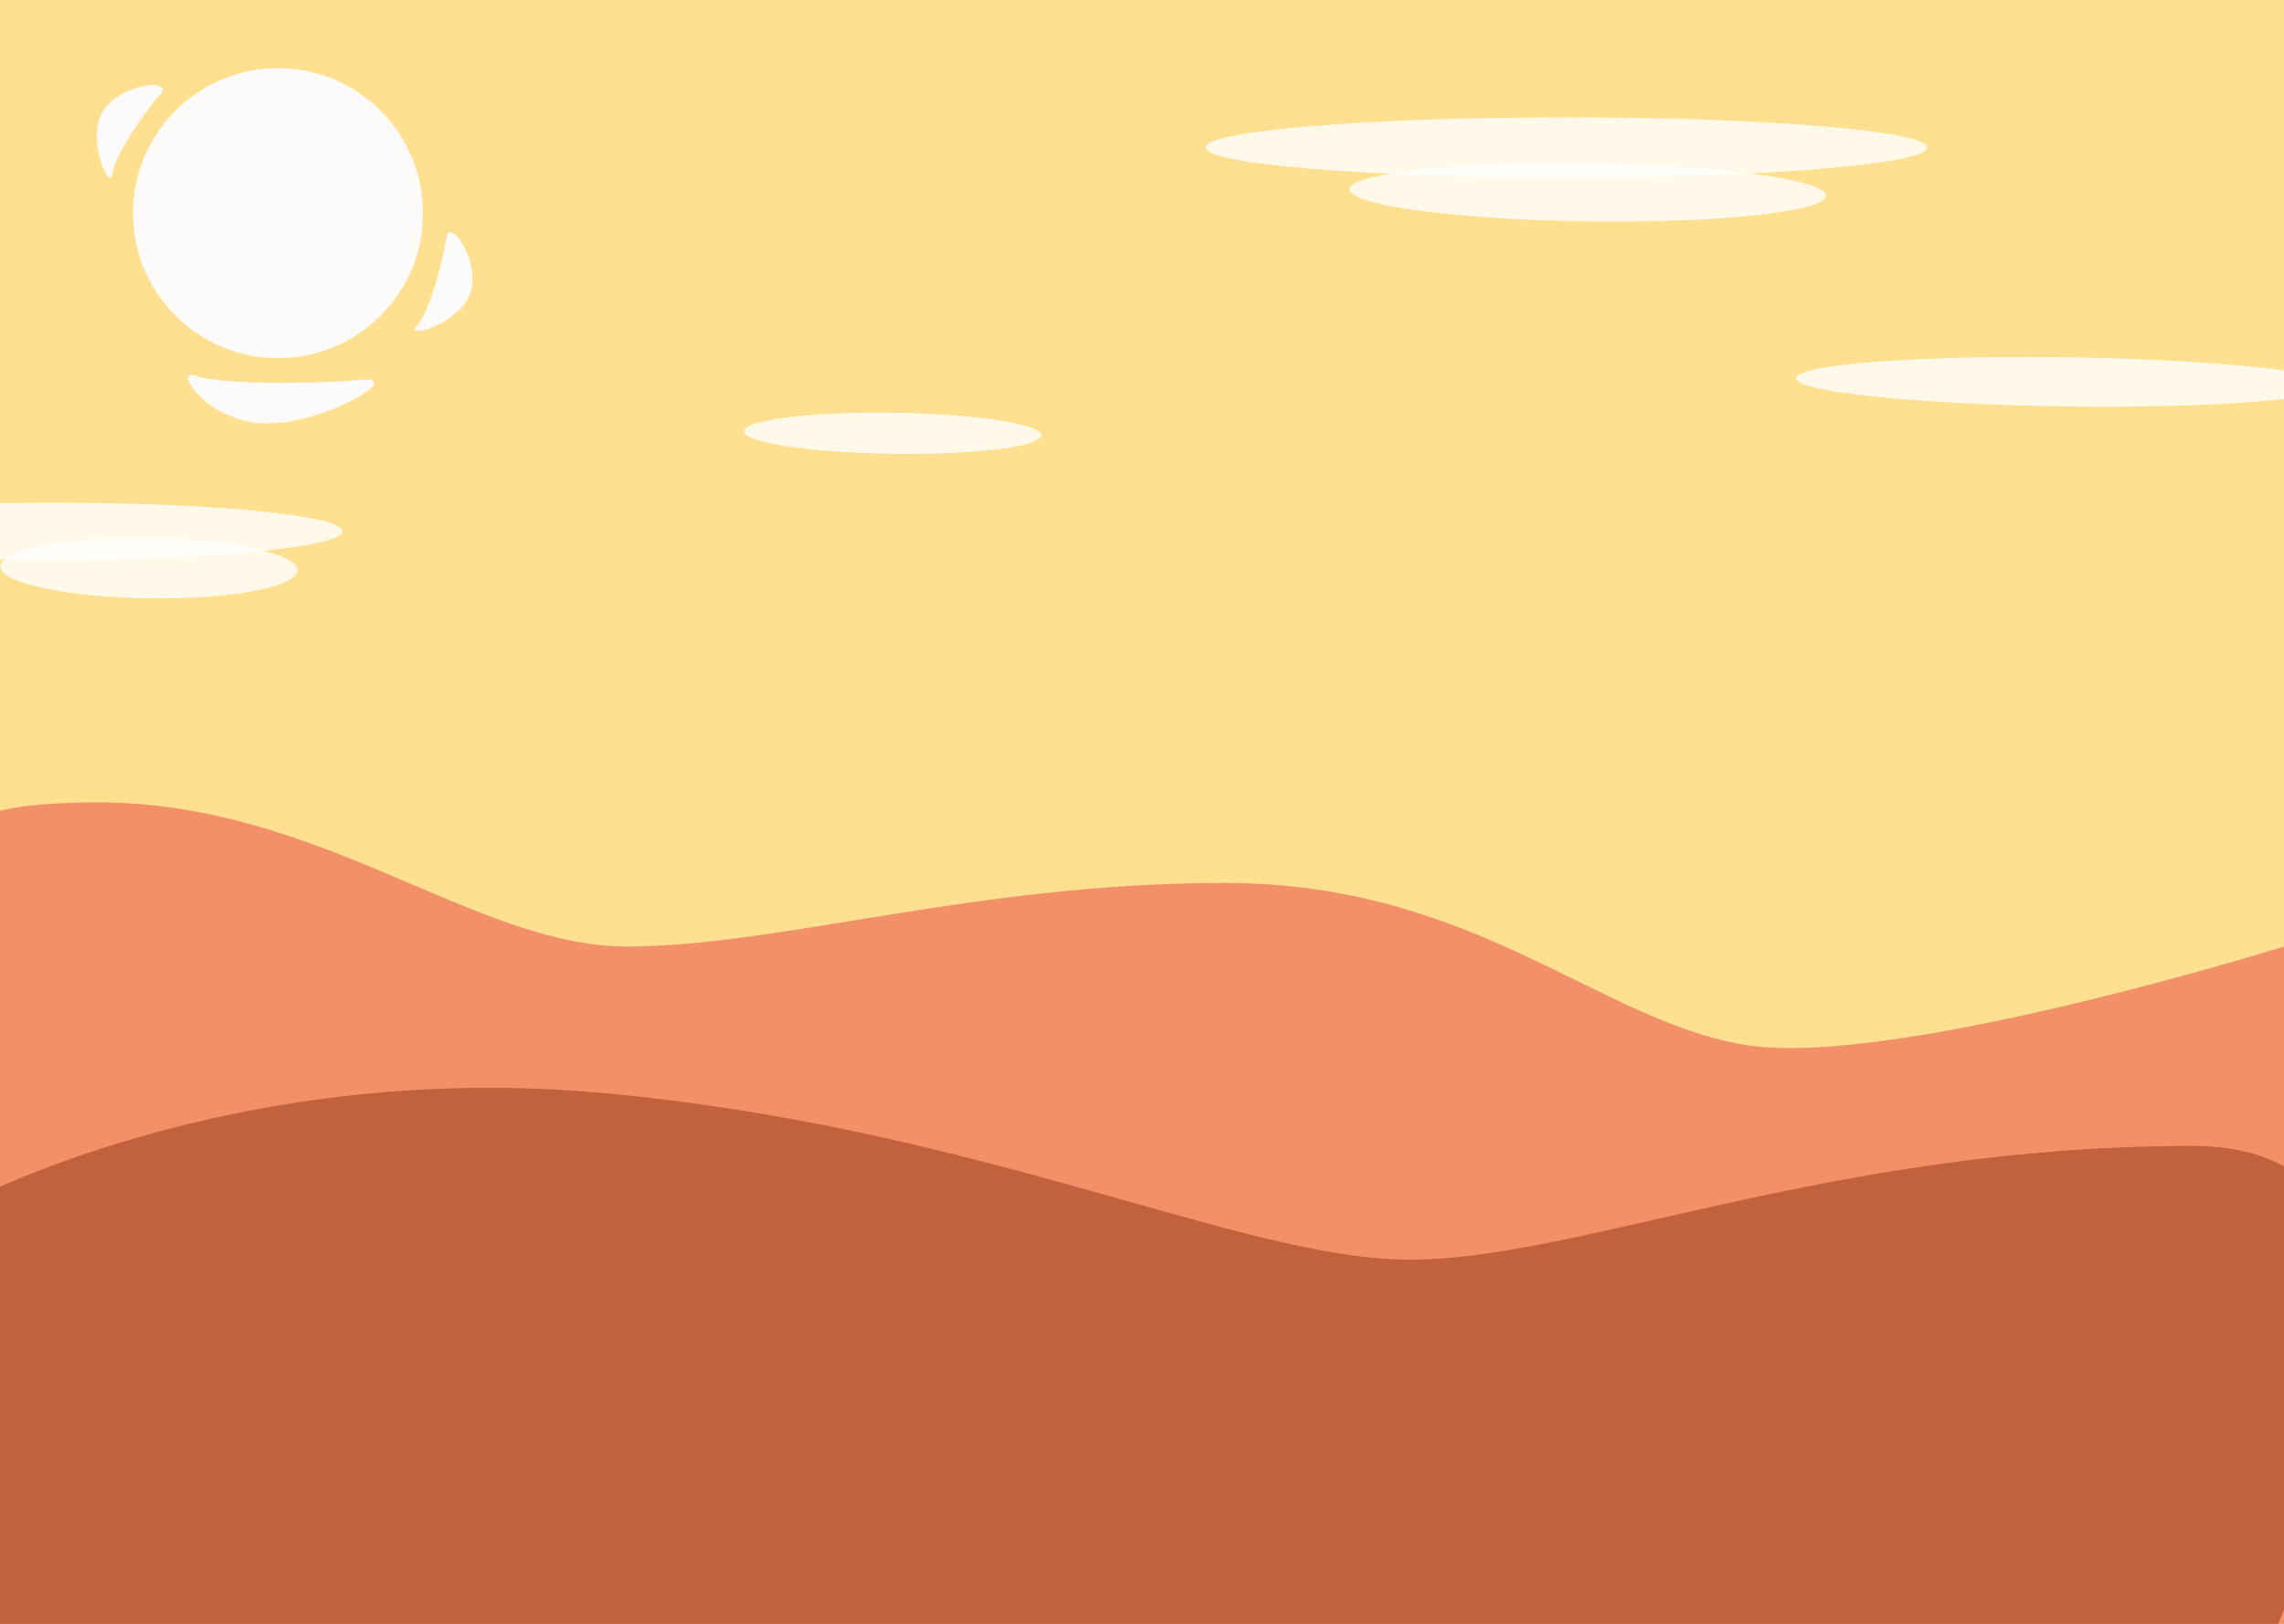
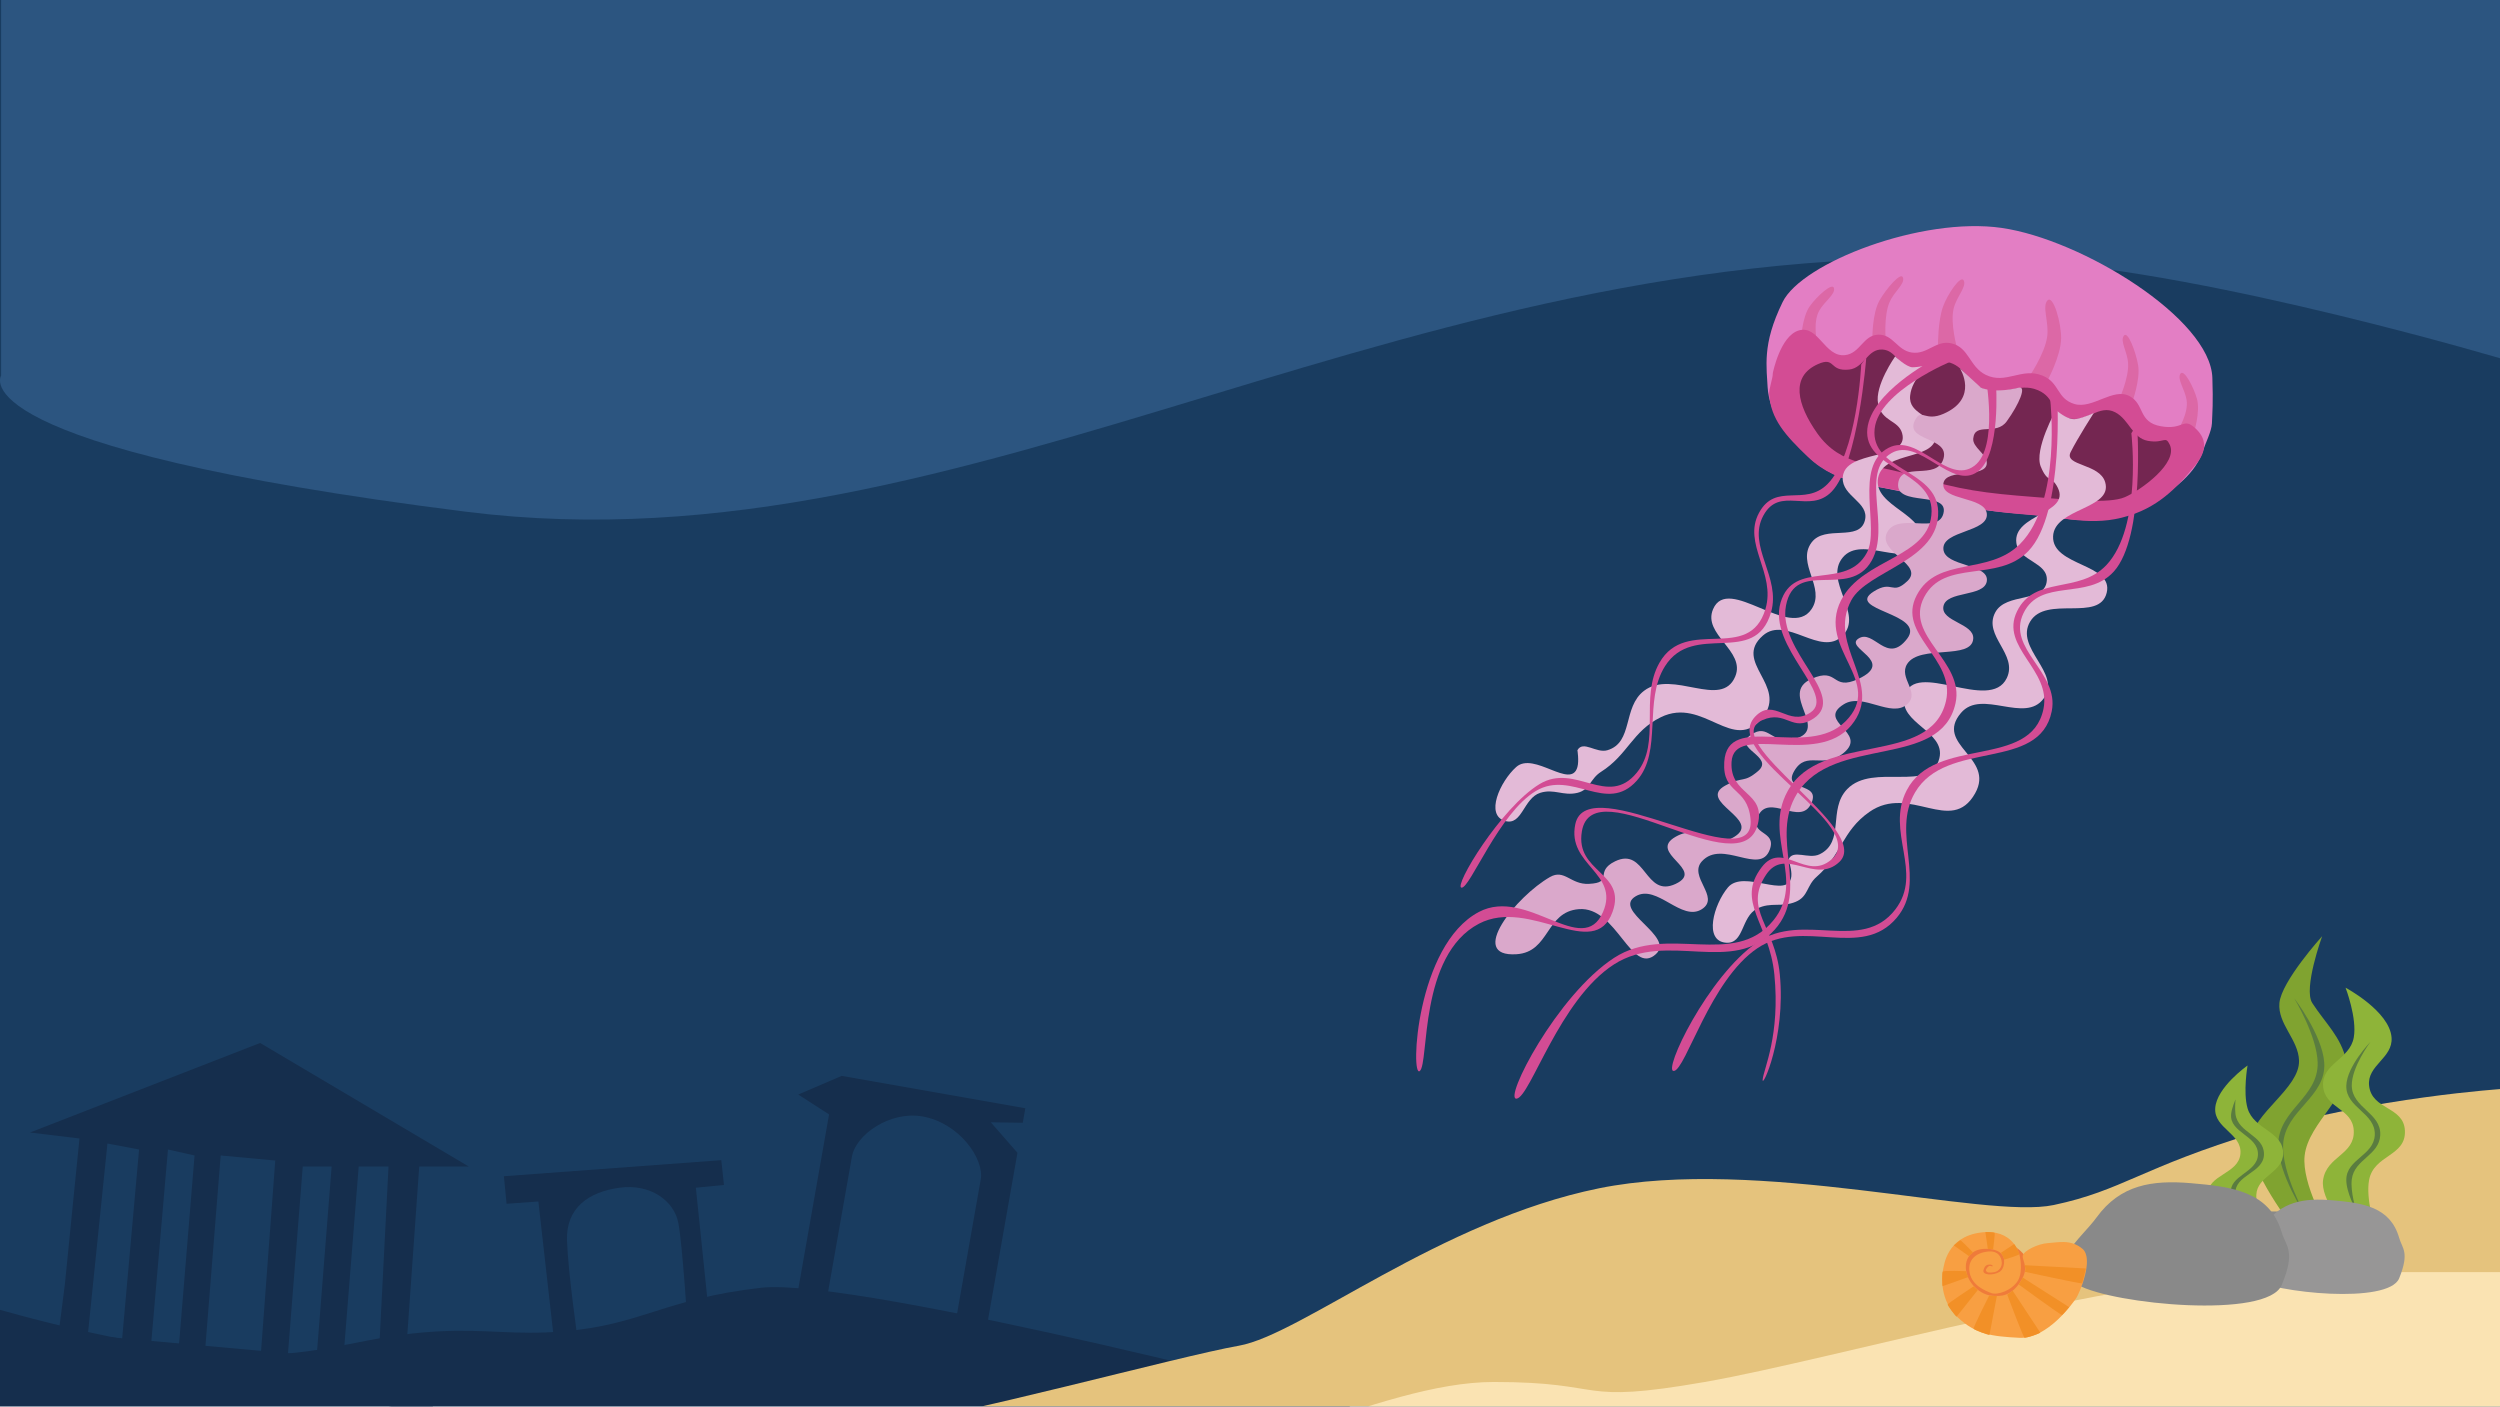
- <svg xmlns="http://www.w3.org/2000/svg" width="1440" height="1024" viewBox="0 0 1440 1024" fill="none">
-   <g clip-path="url(#clip0_361_1961)">
-     <rect width="1440" height="1024" fill="#FFE091" />
-     <path d="M1101.04 659.067C1193.79 673.772 1440 596.905 1440 596.905V1136.32L-9.899 1143V556.8C-9.899 556.8 -79.292 506 61.495 506C202.281 506 299.03 596.905 395.112 596.905C491.193 596.905 614.631 556.8 772.098 556.8C929.566 556.8 1008.3 644.362 1101.04 659.067Z" fill="#F29069" />
-     <path d="M379.365 689.229C142.46 667.658 -27 761.227 -27 761.227V1141H1382C1382 1141 1611.51 722.662 1382 722.662C1152.48 722.662 990.894 796.298 884.875 794.337C778.857 792.376 616.27 710.8 379.365 689.229Z" fill="#C1623C" />
-     <ellipse opacity="0.8" cx="987.5" cy="93" rx="227.5" ry="19" fill="white" />
-     <ellipse opacity="0.8" cx="1001.08" cy="121.368" rx="150.254" ry="18.238" transform="rotate(0.782498 1001.08 121.368)" fill="white" />
-     <ellipse opacity="0.8" cx="562.877" cy="273.234" rx="93.709" ry="12.955" transform="rotate(0.782498 562.877 273.234)" fill="white" />
-     <ellipse opacity="0.8" cx="1301.88" cy="240.792" rx="169.686" ry="15.476" transform="rotate(0.782498 1301.88 240.792)" fill="white" />
-     <circle cx="175.284" cy="134.426" r="91.425" fill="#FDFAFA" />
-     <path d="M262.555 205.984C270.064 198.248 279.132 166.13 281.159 150.766C283.186 135.403 303.396 165.434 296.502 185.006C289.607 204.578 255.045 213.721 262.555 205.984Z" fill="#FDFAFA" />
-     <path d="M123.676 237.032C138.851 242.668 199.157 242.193 227.723 239.471C256.289 236.749 203.393 268.173 166.477 266.984C129.561 265.796 108.501 231.396 123.676 237.032Z" fill="#FDFAFA" />
-     <path d="M70.688 110.011C71.703 99.277 90.26 71.539 100.636 60.029C111.012 48.518 75.047 52.623 64.627 70.568C54.206 88.513 69.672 120.745 70.688 110.011Z" fill="#FDFAFA" />
-     <ellipse opacity="0.8" cx="33.5" cy="335" rx="182.5" ry="18" fill="white" />
-     <ellipse opacity="0.8" cx="93.9" cy="358.415" rx="93.709" ry="18.906" transform="rotate(0.782498 93.8998 358.415)" fill="white" />
+ <svg xmlns="http://www.w3.org/2000/svg" width="1920" height="1080" viewBox="0 0 1920 1080" fill="none">
+   <g clip-path="url(#clip0_16_402)">
+     <rect width="1920" height="1080" fill="#193C60" />
+     <path d="M198 1040.5C117.488 1041.01 -5 1004.5 -5 1004.5V1082.5H1044.5C1053.7 1082.5 659 980.5 584.5 989C510 997.5 493.077 1017.48 432.5 1022.5C395.138 1025.6 373.938 1020.53 336.5 1022.5C282.033 1025.37 252.541 1040.15 198 1040.5Z" fill="#152E4D" />
+     <path d="M636.723 855.874L610.025 1007.29L608.602 1015.36L631.167 1019.34L654.274 888.291C657.255 871.382 683.555 853.037 708.484 857.432C736.69 862.406 755.989 889.98 753.211 905.736L730.104 1036.78L753.97 1040.99L781.414 885.349L760.935 861.926L785.479 862.291L787.445 851.147L646.416 826.279L613.019 840.599L636.723 855.874Z" fill="#152E4D" />
+     <path d="M553.964 891L387 903.343L389.036 924.501L413.47 922.738L425.687 1031H444.012C444.012 1031 436.275 977.751 435.46 952.713C434.646 927.675 451.945 915.451 475.776 912.159C499.289 908.91 517.72 922.033 520.978 939.312C524.236 956.592 528.308 1021.48 528.308 1021.48L545.412 1018.3L534.417 912.159L556 910.043L553.964 891Z" fill="#152E4D" />
+     <path d="M335.134 1049.65L2.969 1019.59L0 1054.47L332.165 1082.68L335.134 1049.65Z" fill="#152E4D" />
+     <path d="M61.031 874.36L49.763 986.868L43.424 1036.25H66.314L82.512 878.239L106.81 882.824L93.076 1036.25L115.261 1041.54L128.995 882.824L149.419 887.409L136.742 1041.54H157.166L169.491 887.409L211.396 891.289L199.775 1047.27H220.552L232.525 895.874H254.71L242.737 1047.27L263.161 1050L275.486 895.874H298.375L290.628 1047.27H311.246L321.969 895.874H360L199.775 801L23 869.775L61.031 874.36Z" fill="#152E4D" />
+     <path d="M357.863 393C-35.137 343.5 0.863 288.5 0.863 288.5V0H1926.36V277C1926.36 277 1700.83 209.453 1558.36 200.5C1084.48 170.719 750.863 442.5 357.863 393Z" fill="#2C5580" />
+     <path d="M2069.84 777.376C2152.55 764.676 2265.41 775.86 2265.41 775.86L2316.71 1066.82L404.214 1404.04L362.977 1170.18C362.977 1170.18 426.202 1183.05 477.853 1174.41C529.503 1165.78 592.515 1107.57 666.58 1097.34C740.645 1087.1 903.703 1041.93 951.5 1033.5C999.297 1025.07 1105.93 937.449 1228 912.628C1350.07 887.807 1524.05 936.722 1577.19 925.469C1630.32 914.216 1644.1 896.717 1733.35 869.675C1822.61 842.633 1923.28 836.185 1923.28 836.185C1923.28 836.185 1987.13 790.076 2069.84 777.376Z" fill="#E5C37D" />
+     <path d="M1767.02 977H2096V1227H154V1119.36C154 1119.36 226.682 1122.87 273.861 1119.36C321.04 1115.84 461.303 1090.36 525.058 1105.73C588.814 1121.11 678.71 1138.25 810.047 1136.49C941.383 1134.73 1058.06 1061.36 1147.31 1061.36C1236.57 1061.36 1208.52 1078.93 1309.25 1061.36C1409.99 1043.78 1638.23 977 1767.02 977Z" fill="#FAE3B2" />
+     <path d="M1750.59 770.328C1752.04 753.707 1783.41 719 1783.41 719C1783.41 719 1768.74 759.39 1775.83 770.328C1786.01 786.024 1797.87 796.241 1801.92 814.505C1807.66 840.403 1772.69 861.326 1769.94 887.711C1767.7 909.315 1787.54 943.246 1787.54 943.246H1761.45C1761.45 943.246 1726.57 898.538 1728.29 876.351C1729.94 855.161 1766.33 835.748 1765.66 814.505C1765.15 798.281 1749.18 786.499 1750.59 770.328Z" fill="#80A330" />
+     <path d="M1807.69 796.834C1810.38 781.921 1801.38 758.548 1801.38 758.548C1801.38 758.548 1835.22 776.541 1836.72 796.834C1837.9 812.742 1817.69 818.007 1819.47 833.858C1821.59 852.677 1846.1 849.44 1846.97 868.357C1847.9 888.23 1823.13 886.668 1819.47 906.223C1816.75 920.762 1824.04 943.246 1824.04 943.246H1801.38C1801.38 943.246 1781.96 921.009 1784.13 906.223C1786.83 887.787 1808.54 886.971 1807.69 868.357C1806.89 850.767 1785.12 851.438 1784.13 833.858C1783.16 816.747 1804.65 813.701 1807.69 796.834Z" fill="#8EB439" />
+     <path d="M1801.96 833.858C1802.35 818.862 1820.47 800.2 1820.47 800.2C1820.47 800.2 1805.93 819.578 1806.16 833.858C1806.45 850.934 1828.84 854.664 1828.04 871.723C1827.3 887.521 1808.1 890.106 1806.16 905.802C1805.01 915.188 1809.53 929.783 1809.53 929.783C1809.53 929.783 1801.73 915.62 1801.96 905.802C1802.32 889.991 1823.09 887.521 1823.83 871.723C1824.63 854.664 1801.51 850.93 1801.96 833.858Z" fill="#5A7C3F" />
+     <path d="M1785.02 816.188C1783.64 794.841 1761.88 766.542 1761.88 766.542C1761.88 766.542 1779.51 795.558 1779.97 816.188C1780.56 842.825 1750.06 852.234 1749.67 878.876C1749.35 901.32 1770.71 933.57 1770.71 933.57C1770.71 933.57 1752.2 900.76 1753.46 878.876C1755 852.276 1786.72 842.777 1785.02 816.188Z" fill="#5A7C3F" />
+     <path d="M1701.29 851.108C1702.27 835.069 1726.11 818.291 1726.11 818.291C1726.11 818.291 1722.56 838.793 1726.11 851.108C1730.91 867.751 1753.73 868.709 1753.46 886.028C1753.24 900.746 1733.59 902.881 1732.85 917.582C1732.3 928.324 1741.68 943.667 1741.68 943.667H1716.44C1716.44 943.667 1695.31 928.899 1695.4 917.582C1695.54 901.802 1719.38 901.758 1720.65 886.028C1721.9 870.487 1700.34 866.67 1701.29 851.108Z" fill="#8EB439" />
+     <path d="M1713.49 855.736C1713.89 851.126 1716.86 844.376 1716.86 844.376C1716.86 844.376 1716.24 851.343 1716.86 855.736C1718.9 870.319 1738.83 871.723 1738.74 886.449C1738.64 901.041 1715.87 902.182 1716.86 916.741C1717.35 924.017 1724.01 933.991 1724.01 933.991C1724.01 933.991 1714.74 924.531 1713.49 916.741C1711.22 902.612 1734.02 900.758 1734.11 886.449C1734.2 872.003 1712.25 870.128 1713.49 855.736Z" fill="#5A7C3F" />
+     <path d="M1806.55 937.178C1817.81 938.174 1828.43 939.51 1831.82 951.415C1832.96 955.441 1835.82 956.782 1831.82 966.698C1827.82 976.614 1784.93 972.334 1775.21 966.698C1765.5 961.062 1775.92 953.415 1780.32 947.107C1786.92 937.627 1795.76 936.223 1806.55 937.178Z" fill="#979696" />
+     <path d="M1752.97 930.696C1768.29 931.998 1782.73 933.742 1787.35 949.292C1788.9 954.55 1792.79 956.302 1787.35 969.253C1781.9 982.205 1723.56 976.614 1710.34 969.253C1697.12 961.892 1711.3 951.904 1717.28 943.665C1726.27 931.283 1738.28 929.448 1752.97 930.696Z" fill="#898989" />
+     <path d="M1537.31 175.043C1475.88 166.166 1383.74 201.794 1369.06 231.972C1361 248.53 1357.94 260.754 1357.02 271.622C1356.6 276.574 1356.63 281.245 1356.83 285.916C1357 289.676 1357.28 293.437 1357.53 297.344C1358.79 316.758 1370.83 333.61 1388.03 350C1412.4 373.209 1436.44 370.936 1468.92 379.71C1501.77 388.58 1520.8 392.251 1554.73 394.839C1586.16 397.237 1605.93 404.688 1635.45 393.626C1659.06 384.782 1679.48 369.56 1687.57 355.539C1689.79 351.694 1691.36 348.404 1692.45 344.712C1693.53 341.02 1698.53 331.187 1698.76 325.15C1699.1 316.244 1699.76 309.923 1699.1 290.167C1697.57 244.493 1598.74 183.92 1537.31 175.043Z" fill="#E37EC4" />
+     <path d="M1492.21 235.58C1488.33 246.506 1488.37 264.648 1488.37 264.648L1503.01 267.23C1503.01 267.23 1497.67 248.437 1500.38 237.021C1502.5 228.075 1510.47 220.27 1508.19 215.479C1505.92 210.689 1495.54 226.196 1492.21 235.58Z" fill="#DC68A6" />
+     <path d="M1582.95 259.882C1582.76 273.698 1571.89 293.417 1571.89 293.417L1557.36 290.855C1557.36 290.855 1570.66 271.905 1572.31 258.006C1573.61 247.116 1568.12 235.162 1572.51 230.699C1576.89 226.237 1583.11 248.015 1582.95 259.882Z" fill="#DC68A6" />
+     <path d="M1443.48 230.719C1437.77 240.806 1438 259.899 1438 259.899L1448.28 261.711C1448.28 261.711 1446.52 242.847 1451.17 232.074C1454.81 223.633 1462.94 218.38 1461.52 213.267C1460.11 208.153 1448.39 222.056 1443.48 230.719Z" fill="#DC68A6" />
+     <path d="M1642.07 280.429C1643.99 291.863 1637.24 309.723 1637.24 309.723L1626.96 307.91C1626.96 307.91 1635.07 290.787 1634.38 279.074C1633.85 269.896 1628.01 262.181 1631.09 257.859C1634.16 253.537 1640.42 270.61 1642.07 280.429Z" fill="#DC68A6" />
+     <path d="M1389.97 235.087C1383.88 243.601 1383.21 261.023 1383.21 261.023L1395.59 263.207C1395.59 263.207 1392.02 247.989 1397.1 238.725C1401.08 231.466 1409.66 226.145 1408.51 221.32C1407.37 216.495 1395.2 227.775 1389.97 235.087Z" fill="#DC68A6" />
+     <path d="M1687.26 306.296C1690.07 316.379 1684.74 332.98 1684.74 332.98L1672.36 330.797C1672.36 330.797 1680.92 317.717 1679.32 307.275C1678.06 299.093 1671.82 291.16 1674.55 287.017C1677.27 282.874 1684.85 297.635 1687.26 306.296Z" fill="#DC68A6" />
+     <path d="M1640.14 394.262C1663.74 385.417 1677.51 367.212 1685.49 357.917C1693.47 348.622 1696.39 338.61 1686.34 329.196C1676.3 319.783 1677.34 330.503 1659.63 327.382C1641.93 324.26 1647.34 310.647 1635.57 304.255C1622.94 297.389 1607.04 314.366 1593.25 310.29C1579.36 306.186 1581.99 293.826 1568.55 288.432C1552.56 282.015 1540.5 295.468 1525.04 287.866C1512.46 281.685 1512.24 266.679 1498.56 263.653C1486.7 261.029 1480.3 272.494 1468.28 270.751C1457.05 269.123 1454.02 256.805 1442.67 257.013C1430.92 257.229 1428.68 271.417 1417 272.735C1401.37 274.5 1396.52 249.282 1381.45 253.787C1367.1 258.077 1361.52 286.551 1361.52 286.551C1361.68 290.312 1358.43 298.725 1358.68 302.632C1359.94 322.046 1371.34 334.572 1388.55 350.962C1412.91 374.172 1441.12 371.572 1473.61 380.346C1506.46 389.216 1525.48 392.887 1559.41 395.475C1590.85 397.873 1610.61 405.323 1640.14 394.262Z" fill="#D34C94" />
+     <path d="M1420.1 283.831C1404.45 285.492 1409.88 273.597 1396.23 279.623C1374.84 289.067 1380.16 310.7 1395.56 332.64C1413.83 358.652 1439.69 356.008 1470.03 365.493C1504.66 376.32 1525.35 378.848 1561.52 381.627C1588.93 383.731 1619.65 387.13 1631.92 381.805C1644.19 376.479 1673.04 355.621 1666.38 341.533C1662.88 334.135 1662.24 340.803 1649.62 338.578C1637.51 336.443 1635.34 322.286 1624.44 316.607C1612.1 310.185 1602.44 324.739 1588.98 321.24C1574.26 317.413 1579.14 305.667 1565.16 299.68C1549.8 293.103 1538.6 305.417 1523.27 298.769C1510.84 293.377 1508.75 280.72 1495.48 277.98C1484.52 275.718 1478.04 285.014 1467.16 282.4C1457.51 280.081 1455.8 269.191 1445.9 268.462C1434.2 267.602 1431.76 282.593 1420.1 283.831Z" fill="#742651" />
+     <path d="M1442.4 310.186C1439.5 296.285 1455.47 273.769 1455.47 273.769C1455.47 273.769 1464.23 282.067 1468.84 282.067C1473.45 282.067 1481.75 280.223 1481.75 280.223C1481.75 280.223 1468.44 290.296 1467 303.733C1465.38 318.687 1485.06 317.819 1486.66 332.774C1488.98 354.471 1446.73 345.499 1442.4 366.887C1437.85 389.406 1482.63 395.484 1473.75 416.673C1464.74 438.162 1430.04 410.226 1415.21 428.197C1400.31 446.247 1431.57 471.388 1415.21 488.124C1398.47 505.247 1371.89 472.322 1353.9 488.124C1330.53 508.655 1373.02 526.279 1353.9 550.817C1331.34 579.766 1308.49 534.674 1275.53 550.817C1253.65 561.537 1250.18 579.729 1229.59 592.767C1221.16 598.108 1221.16 606.562 1211.45 608.901C1200.6 611.515 1193.51 605.52 1182.87 608.901C1170.07 612.971 1169.1 634.095 1156.14 630.567C1140.19 626.229 1152.12 600.096 1164.43 589.079C1178.12 576.835 1206.59 606.786 1211.45 589.079C1212.79 584.218 1211.45 576.171 1211.45 576.171C1215.85 568.318 1225.88 578.747 1234.5 576.171C1254.56 570.18 1245.98 543.228 1262.62 530.534C1284.65 513.736 1322.08 545.059 1332.69 519.471C1340.83 499.857 1307.3 487.369 1315.64 467.841C1327.23 440.69 1374.69 492.291 1391.24 467.841C1402.44 451.293 1379.38 432.755 1391.24 416.673C1401.53 402.707 1428.01 416.438 1432.26 399.616C1435.8 385.643 1414.57 381.286 1415.21 366.887C1416.2 344.658 1466.83 354.204 1460.84 332.774C1457.96 322.465 1445.31 324.088 1442.4 310.186Z" fill="#E3BAD7" />
+     <path d="M1567.33 358.394C1561.9 345.235 1579.01 314.796 1579.01 314.796C1579.01 314.796 1587.57 322.993 1594.4 321.789C1601.24 320.585 1608.05 317.101 1608.05 317.101C1608.05 317.101 1595.55 336.601 1590.23 347.266C1584.91 357.93 1612.5 355.838 1616.76 370.273C1622.94 391.216 1577.55 390.109 1576.77 411.963C1575.96 434.973 1623.48 432.766 1617.94 455.258C1612.32 478.069 1571.47 456.905 1559.2 477.317C1546.88 497.818 1583.67 516.86 1569.61 536.334C1555.22 556.258 1521.92 528.697 1506 547.55C1485.32 572.044 1532.46 581.627 1516.89 609.29C1498.51 641.925 1466.97 601.7 1435.58 623.627C1414.74 638.187 1414.3 656.736 1395.21 673.342C1387.38 680.146 1388.86 688.47 1379.19 692.549C1368.39 697.109 1359.99 692.502 1349.54 697.778C1336.96 704.129 1339.63 725.108 1325.56 724.006C1308.27 722.65 1316.11 694.733 1326.97 681.63C1339.04 667.069 1373.78 691.356 1375.75 673.028C1376.29 667.997 1373.51 660.317 1373.51 660.317C1376.71 651.778 1388.92 660.215 1397.42 656.1C1417.19 646.531 1403.6 621.559 1418.67 606.013C1438.61 585.44 1482.87 609.441 1489.44 582.299C1494.48 561.495 1457.52 555.331 1462.78 534.574C1470.1 505.714 1528.29 547.85 1541.22 520.744C1549.96 502.398 1522.82 488.361 1532.33 470.353C1540.59 454.716 1570.44 463.395 1571.93 446.05C1573.17 431.643 1550.39 431.236 1548.56 416.938C1545.72 394.866 1590.31 394.599 1580.38 374.591C1575.6 364.965 1572.76 371.553 1567.33 358.394Z" fill="#E3BAD7" />
+     <path d="M1521.39 297.74L1505.26 282.989C1505.26 282.989 1520.08 305.931 1492.52 317.843C1478.63 323.848 1475.94 314.126 1471.45 321.465C1460.48 339.371 1497.98 334.807 1492.52 352.471C1487.28 369.431 1459.68 354.001 1457.79 371.359C1455.83 389.469 1497.15 376.612 1492.52 394.444C1488.28 410.785 1457.88 393.221 1449.46 408.61C1440.97 424.106 1478.65 433.316 1464.74 446.385C1452.84 457.563 1453.63 445.073 1439.04 454.255C1416.25 468.598 1479.52 471.033 1464.74 490.457C1449.06 511.054 1439.04 482.637 1427.23 490.457C1416.12 497.816 1456.4 507.767 1427.23 521.412C1406.31 531.197 1412.21 511.85 1391.11 521.412C1365.52 533.007 1406.22 560.455 1377.91 567.582C1360.01 572.089 1358.46 554.783 1344.57 564.434C1329.85 574.662 1363.46 580.978 1350.13 592.241C1338.92 601.711 1338.78 595.844 1325.12 603.259C1302.54 615.52 1353.61 629.324 1332.07 642.608C1312.73 654.532 1306.91 631.315 1286.92 642.608C1264.89 655.054 1310.23 667.782 1286.92 678.81C1263.15 690.053 1263.97 650.039 1240.38 661.496C1224.05 669.427 1239.61 677.866 1220.23 678.81C1206.2 679.494 1201.58 667.152 1190.37 673.563C1164.67 688.254 1126.35 735.297 1164.67 732.85C1190.47 731.201 1186.83 700.233 1212.59 698.222C1241.63 695.956 1252.83 749.716 1271.64 732.85C1286.98 719.089 1237.49 699.234 1256.35 688.254C1272.56 678.82 1291.5 708.254 1307.06 698.222C1321.51 688.913 1296.32 673.322 1307.06 661.496C1322.72 644.264 1351.73 672.709 1359.16 652.577C1364.78 637.345 1343.32 641.822 1350.13 626.868C1358.51 608.461 1382.73 635.307 1391.11 616.9C1398.69 600.254 1368.57 608.368 1377.91 592.241C1387.48 575.722 1400.12 591.456 1416.12 578.075C1434.92 562.351 1394.41 554.242 1416.12 540.824C1430.81 531.741 1452.5 551.791 1464.74 540.824C1475.05 531.581 1457.76 520.746 1464.74 509.869C1474.43 494.781 1514.44 507.208 1515.45 490.457C1516.15 478.702 1490.58 477.472 1492.52 465.798C1494.58 453.477 1523.93 458.716 1525.87 446.385C1528.01 432.717 1493.44 435.473 1492.52 421.726C1491.55 407.245 1527.46 408.893 1525.87 394.444C1524.39 381.149 1490.79 384.636 1492.52 371.359C1494.12 359.125 1525.87 367.834 1525.87 355.54C1525.87 348.668 1514.74 343.582 1515.45 336.731C1516.78 323.869 1532.96 334.936 1541.15 323.615C1550.86 310.192 1556.61 296.261 1550.43 297.74C1530.72 302.458 1521.39 297.74 1521.39 297.74Z" fill="#DAA8CB" />
+     <path d="M1403.47 371.82C1426.41 348.85 1429.41 279.945 1429.41 279.945L1433.34 274.23C1433.34 274.23 1427.11 356.434 1406.76 377.535C1389.71 395.203 1366.87 372.612 1354.24 395.997C1341.47 419.638 1368.08 443.117 1360.15 470.289C1347.75 512.716 1300.73 476.854 1278.74 511.61C1261.83 538.331 1277.1 576.994 1257.08 599.529C1233.85 625.672 1207.32 590.909 1179.61 607.442C1151.21 624.385 1129.06 682.173 1122.49 681.733C1115.93 681.293 1152.56 620.24 1182.39 602.167C1210.01 585.438 1234.73 620.785 1257.08 593.375C1275.91 570.282 1259.01 536.187 1274.47 508.973C1294.99 472.859 1343.33 509.8 1355.88 467.651C1364.04 440.249 1338 417.656 1350.95 393.799C1363.85 370.053 1385.91 389.404 1403.47 371.82Z" fill="#D34C94" />
+     <path d="M1551.43 417.729C1583.46 385.56 1574.62 307.552 1574.62 307.552L1579.77 300.045C1579.77 300.045 1586.07 393.857 1557.79 423.207C1534.12 447.783 1493.25 428.905 1477.73 458.643C1462.05 488.706 1509.1 507.521 1501.82 540.181C1490.44 591.179 1408.42 564.23 1380.23 609.335C1358.55 644.011 1390.52 683.019 1363.06 713.883C1331.2 749.688 1280.44 714.365 1239.53 740.669C1197.61 767.626 1175.33 842.413 1164.78 843.765C1154.23 845.118 1195.61 764.279 1239.59 735.654C1280.29 709.16 1331.63 743.968 1361.84 706.991C1387.3 675.837 1353.64 642.402 1372.91 607.581C1398.47 561.371 1482.82 589.156 1494.5 538.426C1502.09 505.446 1456.12 487.463 1472.06 457.105C1487.93 426.886 1526.92 442.357 1551.43 417.729Z" fill="#D34C94" />
+     <path d="M1617.75 433.927C1645.29 404.612 1636.88 332.722 1636.88 332.722L1641.29 325.86C1641.29 325.86 1647.63 412.274 1623.33 439.028C1602.97 461.43 1567.26 443.672 1554.05 470.903C1540.7 498.43 1581.78 516.188 1575.75 546.184C1566.34 593.022 1494.78 567.452 1470.69 608.709C1452.17 640.427 1480.32 676.633 1456.74 704.787C1429.38 737.45 1384.92 704.462 1349.6 728.294C1313.4 752.718 1294.74 821.354 1285.58 822.501C1276.42 823.648 1311.63 749.619 1349.6 723.679C1384.74 699.67 1429.7 732.189 1455.62 698.432C1477.45 669.991 1447.88 638.9 1464.31 607.026C1486.1 564.728 1559.69 591.089 1569.37 544.5C1575.66 514.212 1535.53 497.23 1549.11 469.433C1562.63 441.764 1596.66 456.369 1617.75 433.927Z" fill="#D34C94" />
+     <path d="M1434.12 329.288C1437.06 301.488 1483.46 276.996 1483.46 276.996H1499.72C1499.72 276.996 1442.85 300.122 1439.73 329.288C1436.27 361.598 1487.45 360.197 1488.51 392.641C1489.76 430.81 1434.12 438.019 1421.79 461.023C1402.67 496.666 1447.95 525.216 1421.79 557.059C1395.16 589.467 1331.54 554.545 1329.83 585.216C1328.4 610.841 1356.18 607.842 1350.01 632.982C1337.92 682.268 1223.23 588.608 1214.88 638.513C1209.56 670.284 1249.48 669.796 1238.43 700.358C1224.39 739.211 1175.16 688.826 1135.82 709.409C1089.48 733.655 1097.69 816.506 1090.4 822.54C1083.11 828.574 1087.45 725.816 1135.82 700.358C1173.02 680.779 1215.6 736.443 1231.14 700.358C1244 670.504 1203.24 664.435 1209.83 632.982C1219 589.238 1349.09 677.672 1344.41 628.96C1341.99 603.876 1322.7 610.356 1324.22 585.216C1326.6 545.98 1388.03 583.284 1417.3 554.042C1447.87 523.501 1395.01 498.39 1413.94 461.023C1430.52 428.277 1483.15 428.604 1483.46 392.641C1483.74 361.419 1430.84 360.372 1434.12 329.288Z" fill="#D34C94" />
+     <path d="M1519.01 362.122C1536.85 348.701 1532.92 294.513 1532.92 294.513L1524.91 288.981C1524.91 288.981 1535.13 343.544 1516.43 357.651C1495.72 373.28 1473.13 331.919 1450.25 344.003C1423.34 358.218 1443.97 405.447 1433.77 424.448C1417.97 453.89 1377.43 429.171 1367.49 462.715C1357.38 496.856 1410.77 533.666 1390.39 547.249C1373.36 558.598 1362.64 535.254 1348.13 550.189C1319.68 579.468 1437.11 633.585 1406.52 660.13C1387.04 677.03 1369 645.012 1352.99 665.997C1332.64 692.675 1358.81 708.857 1362.71 748.422C1367.31 795.03 1354.52 820.815 1353.72 829.031C1352.91 837.247 1371.59 797.064 1366.9 748.354C1363.28 710.891 1338.6 698.578 1356.35 671.809C1371.03 649.662 1393.98 679.737 1412.66 661.95C1438.63 637.211 1317.71 568.731 1353.49 553.057C1371.91 544.986 1376.32 562.951 1392.97 551.72C1418.96 534.192 1364.93 500.077 1371.64 465.089C1378.65 428.548 1420.31 460.682 1437.39 430.707C1452.36 404.439 1427.9 362.606 1452.58 348.026C1474 335.368 1499.07 377.127 1519.01 362.122Z" fill="#D34C94" />
+     <path d="M1791.31 921.826C1814.16 923.848 1835.69 926.558 1842.57 950.714C1844.9 958.882 1850.69 961.604 1842.57 981.724C1834.45 1001.84 1747.44 993.159 1727.72 981.724C1708 970.289 1729.15 954.773 1738.07 941.973C1751.48 922.738 1769.4 919.888 1791.31 921.826Z" fill="#979696" />
+     <path d="M1682.59 908.675C1713.68 911.316 1742.98 914.855 1752.33 946.406C1755.5 957.074 1763.38 960.63 1752.33 986.908C1741.28 1013.19 1622.91 1001.84 1596.08 986.908C1569.26 971.973 1598.03 951.707 1610.16 934.99C1628.4 909.865 1652.79 906.143 1682.59 908.675Z" fill="#898989" />
+     <ellipse cx="1532.05" cy="978.698" rx="27.734" ry="25.545" fill="#EF7B3A" />
+     <path d="M1537.35 969.338C1537.71 973.179 1534.94 976.254 1532.09 976.895C1529.24 977.537 1527.08 977.356 1526.55 977.144C1526.03 976.933 1524.4 976.036 1525.68 974.256C1526.96 972.475 1527.65 971.828 1529.48 972.426C1531.32 973.023 1530.24 971.113 1528.24 971.179C1526.24 971.246 1524.41 971.494 1523.32 975.459C1522.22 979.424 1530.69 979.747 1535.5 976.895C1539.97 974.246 1539.16 967.083 1539.06 966.859C1539.07 967.028 1539.06 967.068 1539.05 966.935C1539.05 966.865 1539.05 966.842 1539.06 966.859C1538.97 965.792 1537.73 959.561 1526.24 959.102C1512.95 958.57 1507.93 967.855 1510.32 977.542C1512.71 987.229 1521.69 994.289 1529.43 995.086C1537.17 995.883 1544.42 995.322 1551.58 984.576C1558.73 973.831 1553.26 968.652 1553.43 964.68C1553.61 960.708 1565.38 955.118 1572.68 954.719C1579.97 954.32 1590.32 951.407 1599.34 959.102C1608.37 966.797 1597.02 993.263 1594.56 996.915C1592.1 1000.57 1572.4 1028.49 1550.92 1027.43C1529.43 1026.37 1517.36 1024.66 1503.55 1011.78C1489.75 998.907 1491.22 980.605 1492.15 975.823C1493.08 971.042 1495.34 950.212 1520.81 946.626C1546.27 943.04 1550.92 963.484 1550.92 963.484C1550.92 963.484 1554.23 976.386 1549.59 983.78C1544.94 991.173 1533.94 994.825 1529.43 993.107L1529.42 993.101C1524.9 991.379 1514.7 987.491 1512.71 977.542C1510.72 967.581 1517.7 962.243 1526.24 961.231C1534.79 960.219 1536.98 965.496 1537.35 969.338Z" fill="#F89F42" />
+     <path d="M1601.95 974.182L1554.76 971.655C1555.49 973.553 1555.77 974.638 1555.17 976.76C1555.17 976.76 1598.52 986.188 1599 985.622C1599.47 985.056 1601.95 974.182 1601.95 974.182Z" fill="#F29027" />
+     <path d="M1589.06 1003.88L1553.34 981.099C1552.7 983.212 1551.75 984.439 1550.37 986.488C1550.37 986.488 1582.93 1010.3 1583.65 1009.93C1584.38 1009.56 1589.06 1003.88 1589.06 1003.88Z" fill="#F29027" />
+     <path d="M1566.95 1023.48L1545.55 991.003C1544.41 992.489 1543.28 993.145 1541.55 994.314C1541.55 994.314 1553.78 1026.82 1554.78 1027.32C1555.78 1027.83 1567.16 1023.86 1566.95 1023.48Z" fill="#F29027" />
+     <path d="M1527.93 1025.13L1533.62 995.166C1531.53 995.435 1530.05 995.228 1527.67 995.012C1527.67 995.012 1515.32 1019.45 1515.72 1020.43C1516.12 1021.4 1527.72 1025.7 1527.93 1025.13Z" fill="#F29027" />
+     <path d="M1502.68 1011.18L1519.05 990.609C1517.35 989.91 1517.36 989.158 1515.71 987.921C1515.71 987.921 1495.82 1000.99 1495.79 1001.87C1495.75 1002.74 1502.31 1011.51 1502.68 1011.18Z" fill="#F29027" />
+     <path d="M1491.98 987.775L1511.68 980.761C1510.97 978.65 1510.28 978.754 1509.99 976.256C1509.99 976.256 1492.55 975.538 1491.98 976.672C1491.42 977.806 1491.62 988.174 1491.98 987.775Z" fill="#F29027" />
+     <path d="M1500.51 956.468L1512.21 964.759C1513.07 963.394 1513.79 963.577 1515.17 961.794C1515.17 961.794 1506.05 952.255 1505.45 952.522C1504.84 952.789 1500.51 956.468 1500.51 956.468Z" fill="#F29027" />
+     <path d="M1524.76 946.273L1526.64 959.151C1528.44 959.086 1528.71 959.344 1530.71 959.508C1530.71 959.508 1532.29 947.461 1531.87 946.865C1531.44 946.269 1524.85 946.063 1524.76 946.273Z" fill="#F29027" />
+     <path d="M1546.86 955.447L1536.76 962.119C1538.19 964.252 1538.16 964.726 1539.33 967.392C1539.33 967.392 1550.73 963.986 1550.95 963.153C1551.16 962.32 1547.14 955.469 1546.86 955.447Z" fill="#F29027" />
  </g>
  <defs>
-     <clipPath id="clip0_361_1961">
-       <rect width="1440" height="1024" fill="white" />
+     <clipPath id="clip0_16_402">
+       <rect width="1920" height="1080" fill="white" />
    </clipPath>
  </defs>
</svg>
